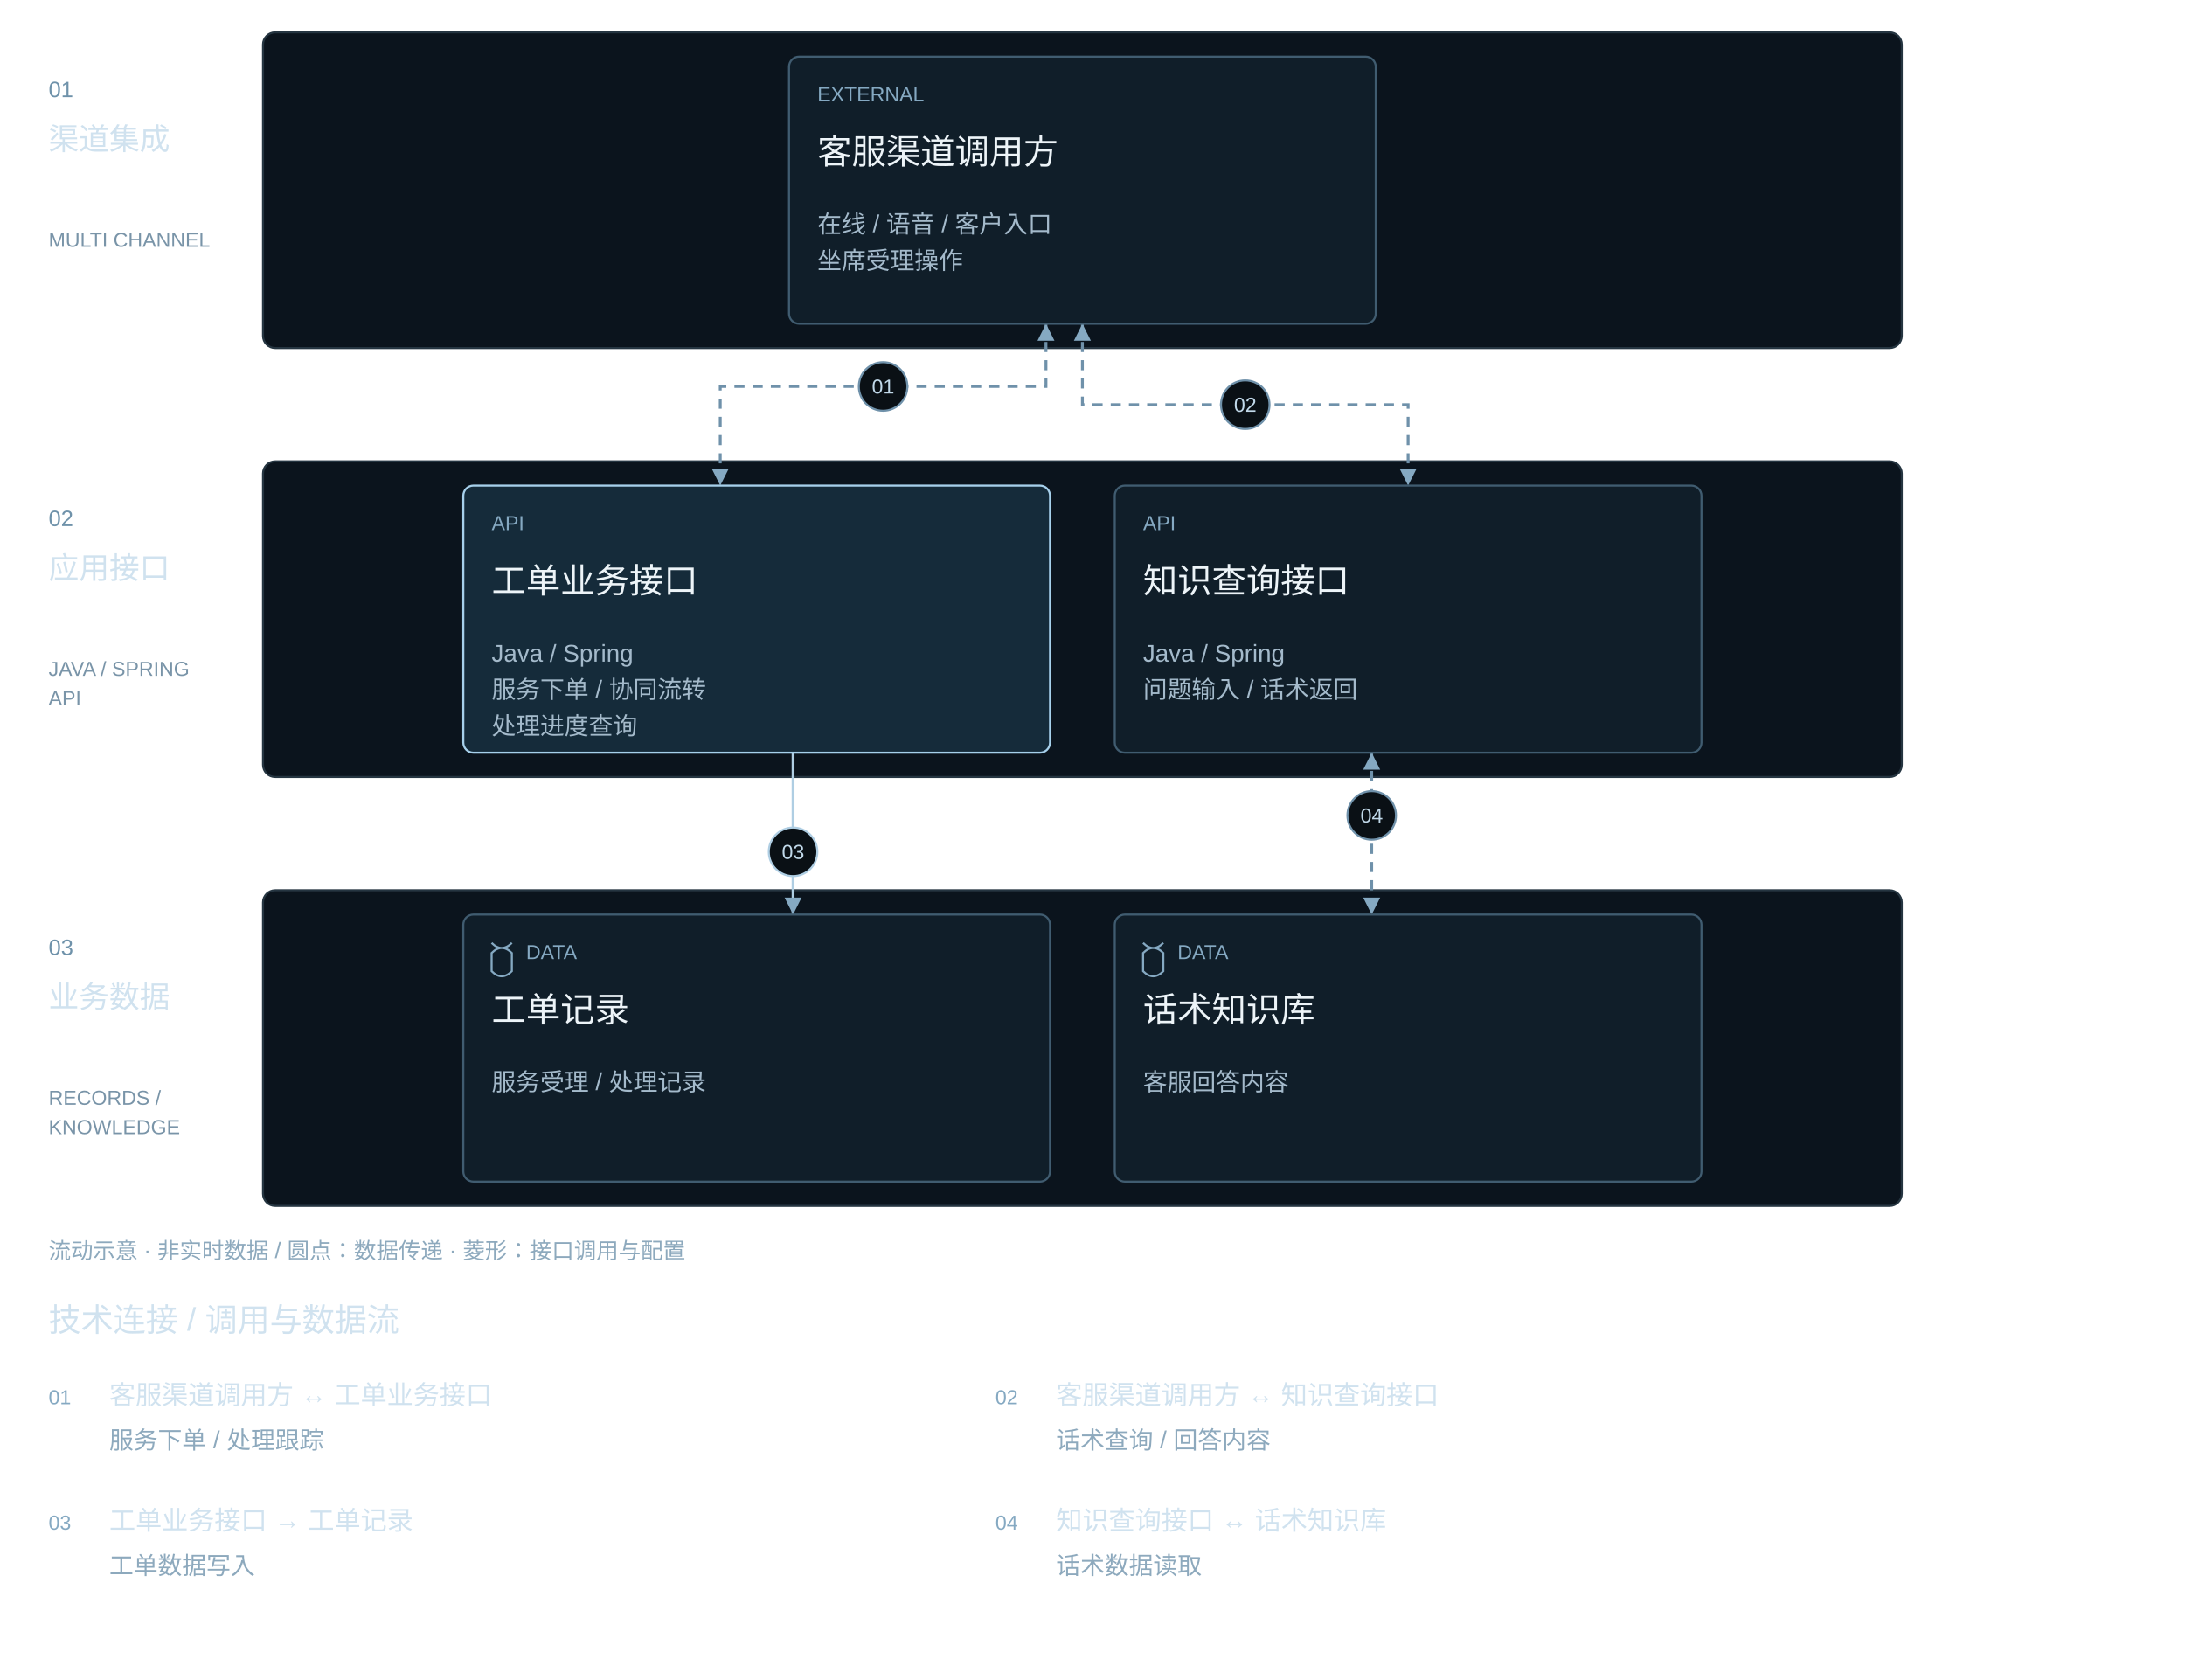
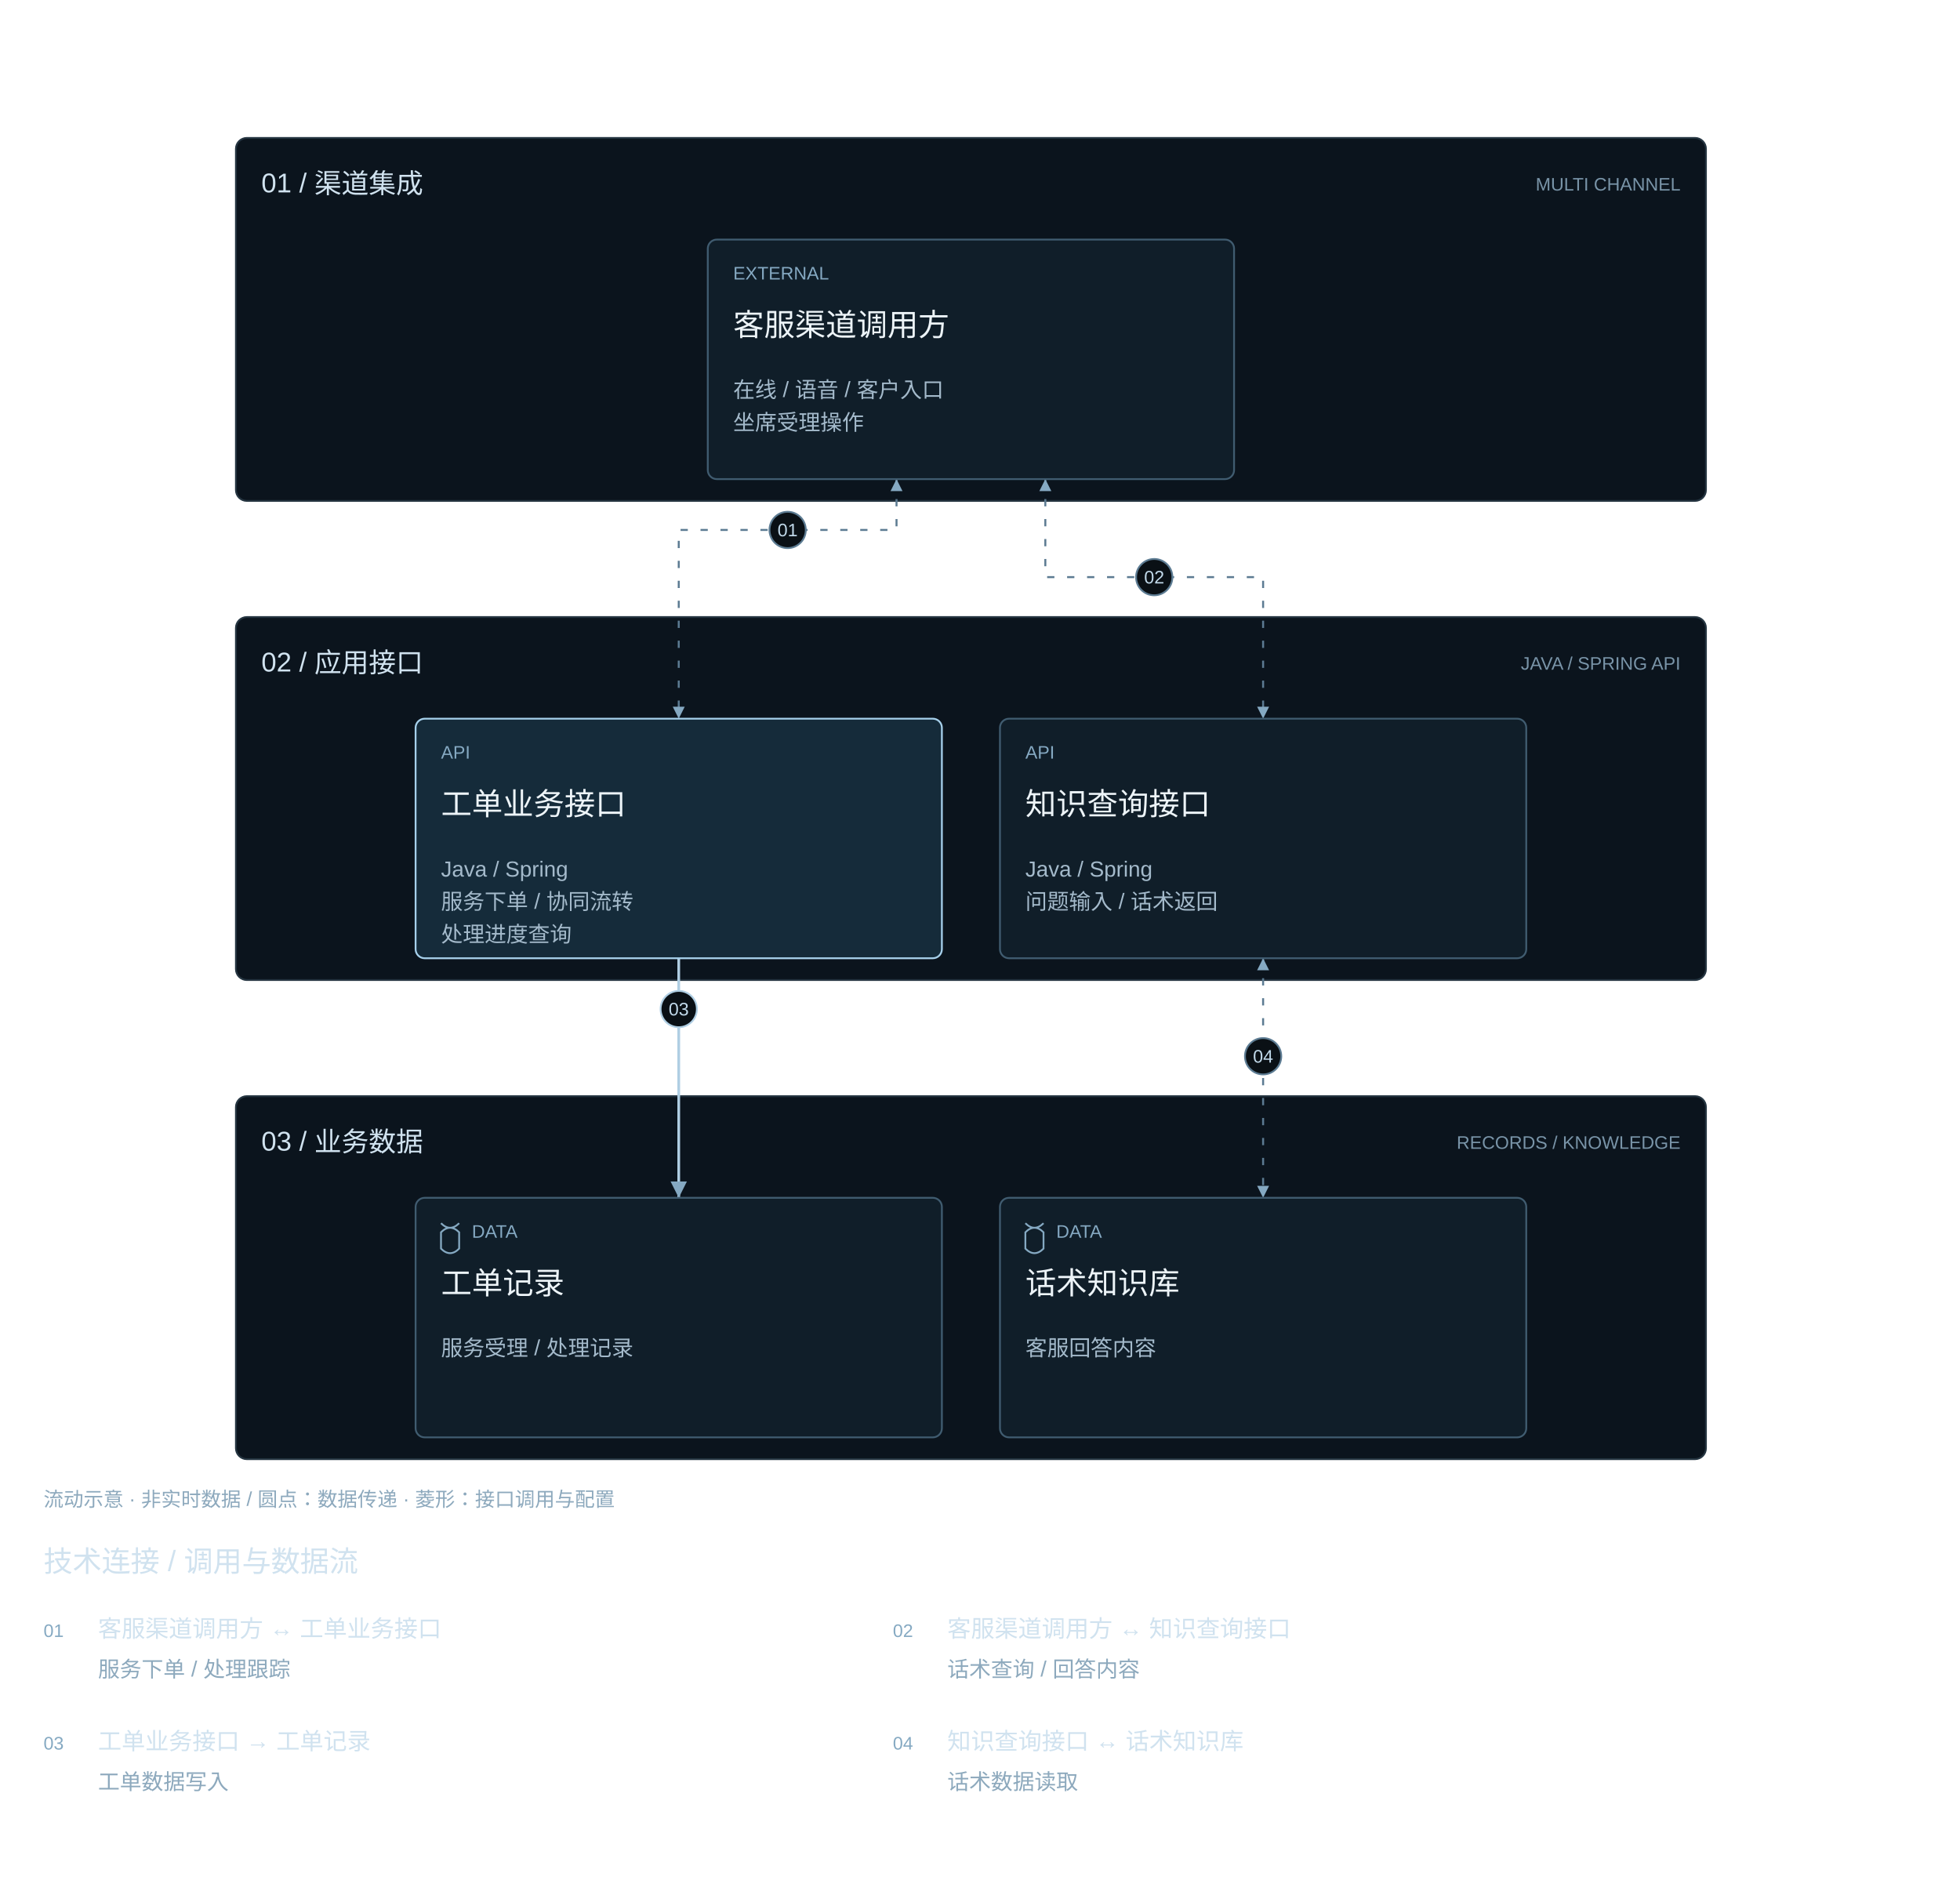
- <svg xmlns="http://www.w3.org/2000/svg" viewBox="0 0 1080 830" role="img" aria-labelledby="title-customer-service-ticket-knowledge" aria-describedby="desc-customer-service-ticket-knowledge" style="font-family:Arial,'PingFang SC','Microsoft YaHei',sans-serif;background:#0a1015">
+ <svg xmlns="http://www.w3.org/2000/svg" viewBox="0 0 1080 1038" role="img" aria-labelledby="title-customer-service-ticket-knowledge" aria-describedby="desc-customer-service-ticket-knowledge" style="font-family:Arial,'PingFang SC','Microsoft YaHei',sans-serif;background:#0a1015">
  <style>.architecture-packet{pointer-events:none}svg[data-motion="paused"] .architecture-packet{visibility:hidden}@media(prefers-reduced-motion:reduce){.architecture-packet{display:none}}</style>
  <defs>
    <marker id="arrow-customer-service-ticket-knowledge" viewBox="0 0 10 10" refX="10" refY="5" markerWidth="6" markerHeight="6" orient="auto-start-reverse">
      <path d="M0 0 L10 5 L0 10" fill="#85a9c2" />
    </marker>
  </defs>
  <g data-layer="access">
-     <rect x="130" y="16" width="810" height="156" rx="6" fill="#0b141d" stroke="#253541" />
-     <text x="24" y="48" fill="#6f92aa" font-size="11" text-anchor="start">
-       <tspan x="24" dy="0">01</tspan>
-     </text>
-     <text x="24" y="74" fill="#d0e2ef" font-size="15" text-anchor="start">
-       <tspan x="24" dy="0">渠道集成</tspan>
-     </text>
-     <text x="24" y="122" fill="#7994a8" font-size="10" text-anchor="start">
-       <tspan x="24" dy="0">MULTI CHANNEL</tspan>
+     <rect x="130" y="76" width="810" height="200" rx="6" fill="#0b141d" stroke="#253541" />
+     <text x="144" y="106" fill="#d0e2ef" font-size="15" text-anchor="start">
+       <tspan x="144" dy="0">01 / 渠道集成</tspan>
+     </text>
+     <text x="926" y="105" fill="#7994a8" font-size="10" text-anchor="end">
+       <tspan x="926" dy="0">MULTI CHANNEL</tspan>
    </text>
  </g>
  <g data-layer="service">
-     <rect x="130" y="228" width="810" height="156" rx="6" fill="#0b141d" stroke="#253541" />
-     <text x="24" y="260" fill="#6f92aa" font-size="11" text-anchor="start">
-       <tspan x="24" dy="0">02</tspan>
-     </text>
-     <text x="24" y="286" fill="#d0e2ef" font-size="15" text-anchor="start">
-       <tspan x="24" dy="0">应用接口</tspan>
-     </text>
-     <text x="24" y="334" fill="#7994a8" font-size="10" text-anchor="start">
-       <tspan x="24" dy="0">JAVA / SPRING</tspan>
-       <tspan x="24" dy="14.5">API</tspan>
+     <rect x="130" y="340" width="810" height="200" rx="6" fill="#0b141d" stroke="#253541" />
+     <text x="144" y="370" fill="#d0e2ef" font-size="15" text-anchor="start">
+       <tspan x="144" dy="0">02 / 应用接口</tspan>
+     </text>
+     <text x="926" y="369" fill="#7994a8" font-size="10" text-anchor="end">
+       <tspan x="926" dy="0">JAVA / SPRING API</tspan>
    </text>
  </g>
  <g data-layer="data">
-     <rect x="130" y="440" width="810" height="156" rx="6" fill="#0b141d" stroke="#253541" />
-     <text x="24" y="472" fill="#6f92aa" font-size="11" text-anchor="start">
-       <tspan x="24" dy="0">03</tspan>
-     </text>
-     <text x="24" y="498" fill="#d0e2ef" font-size="15" text-anchor="start">
-       <tspan x="24" dy="0">业务数据</tspan>
-     </text>
-     <text x="24" y="546" fill="#7994a8" font-size="10" text-anchor="start">
-       <tspan x="24" dy="0">RECORDS /</tspan>
-       <tspan x="24" dy="14.5">KNOWLEDGE</tspan>
+     <rect x="130" y="604" width="810" height="200" rx="6" fill="#0b141d" stroke="#253541" />
+     <text x="144" y="634" fill="#d0e2ef" font-size="15" text-anchor="start">
+       <tspan x="144" dy="0">03 / 业务数据</tspan>
+     </text>
+     <text x="926" y="633" fill="#7994a8" font-size="10" text-anchor="end">
+       <tspan x="926" dy="0">RECORDS / KNOWLEDGE</tspan>
    </text>
  </g>
  <g data-edge="01" data-kind="call">
-     <path class="architecture-route" d="M517 160 V191 H356 V240" fill="none" stroke="#6f91aa" stroke-width="1.4" stroke-dasharray="5 4" marker-start="url(#arrow-customer-service-ticket-knowledge)" marker-end="url(#arrow-customer-service-ticket-knowledge)" />
-     <g class="architecture-packet packet-support" data-direction="forward" aria-hidden="true" opacity="0">
-       <circle r="9" fill="#efc896" opacity=".12" />
-       <circle r="5.5" fill="#efc896" opacity=".18" />
-       <path d="M0 -4 L4 0 L0 4 L-4 0 Z" fill="#efc896" />
-       <animateMotion path="M517 160 V191 H356 V240" keyPoints="0;1;1" keyTimes="0;.82;1" calcMode="linear" dur="2.58s" begin="-0.00s" repeatCount="indefinite" />
-       <animate attributeName="opacity" values="0;1;1;0;0" keyTimes="0;.035;.76;.82;1" calcMode="linear" dur="2.58s" begin="-0.00s" repeatCount="indefinite" />
-     </g>
-     <g class="architecture-packet packet-support" data-direction="reverse" aria-hidden="true" opacity="0">
-       <circle r="9" fill="#efc896" opacity=".12" />
-       <circle r="5.5" fill="#efc896" opacity=".18" />
-       <path d="M0 -4 L4 0 L0 4 L-4 0 Z" fill="#efc896" />
-       <animateMotion path="M517 160 V191 H356 V240" keyPoints="1;0;0" keyTimes="0;.82;1" calcMode="linear" dur="2.58s" begin="-1.10s" repeatCount="indefinite" />
-       <animate attributeName="opacity" values="0;1;1;0;0" keyTimes="0;.035;.76;.82;1" calcMode="linear" dur="2.58s" begin="-1.10s" repeatCount="indefinite" />
-     </g>
-     <circle cx="436.5" cy="191" r="12" fill="#0a1015" stroke="#6f91aa" />
-     <text x="436.5" y="194.5" fill="#c1d9ea" font-size="10" text-anchor="middle">
-       <tspan x="436.5" dy="0">01</tspan>
+     <path class="architecture-route" d="M494 264 V292 H374 V396" fill="none" stroke="#5c7b92" stroke-width="1.1" stroke-dasharray="4 7" marker-start="url(#arrow-customer-service-ticket-knowledge)" marker-end="url(#arrow-customer-service-ticket-knowledge)" />
+     <g class="architecture-packet packet-support" data-direction="forward" data-distance="252" data-speed="100" aria-hidden="true" opacity="0">
+       <circle r="7" fill="#efc896" opacity=".1" />
+       <circle r="4.5" fill="#efc896" opacity=".16" />
+       <path d="M0 -3.5 L3.5 0 L0 3.5 L-3.5 0 Z" fill="#efc896" />
+       <animateMotion path="M494 264 V292 H374 V396" keyPoints="0;1" keyTimes="0;1" calcMode="linear" dur="2.52s" begin="-0s" repeatCount="indefinite" />
+       <animate attributeName="opacity" values="0;.72;.72;0" keyTimes="0;.03;.97;1" calcMode="linear" dur="2.52s" begin="-0s" repeatCount="indefinite" />
+     </g>
+     <g class="architecture-packet packet-support" data-direction="reverse" data-distance="252" data-speed="100" aria-hidden="true" opacity="0">
+       <circle r="7" fill="#efc896" opacity=".1" />
+       <circle r="4.5" fill="#efc896" opacity=".16" />
+       <path d="M0 -3.5 L3.5 0 L0 3.5 L-3.5 0 Z" fill="#efc896" />
+       <animateMotion path="M494 264 V292 H374 V396" keyPoints="1;0" keyTimes="0;1" calcMode="linear" dur="2.52s" begin="-1.26s" repeatCount="indefinite" />
+       <animate attributeName="opacity" values="0;.72;.72;0" keyTimes="0;.03;.97;1" calcMode="linear" dur="2.52s" begin="-1.26s" repeatCount="indefinite" />
+     </g>
+     <circle cx="434" cy="292" r="10" fill="#0a1015" stroke="#5c7b92" />
+     <text x="434" y="295.5" fill="#c1d9ea" font-size="10" text-anchor="middle">
+       <tspan x="434" dy="0">01</tspan>
    </text>
  </g>
  <g data-edge="02" data-kind="call">
-     <path class="architecture-route" d="M535 160 V200 H696 V240" fill="none" stroke="#6f91aa" stroke-width="1.4" stroke-dasharray="5 4" marker-start="url(#arrow-customer-service-ticket-knowledge)" marker-end="url(#arrow-customer-service-ticket-knowledge)" />
-     <g class="architecture-packet packet-support" data-direction="forward" aria-hidden="true" opacity="0">
-       <circle r="9" fill="#efc896" opacity=".12" />
-       <circle r="5.5" fill="#efc896" opacity=".18" />
-       <path d="M0 -4 L4 0 L0 4 L-4 0 Z" fill="#efc896" />
-       <animateMotion path="M535 160 V200 H696 V240" keyPoints="0;1;1" keyTimes="0;.82;1" calcMode="linear" dur="2.58s" begin="-0.43s" repeatCount="indefinite" />
-       <animate attributeName="opacity" values="0;1;1;0;0" keyTimes="0;.035;.76;.82;1" calcMode="linear" dur="2.58s" begin="-0.43s" repeatCount="indefinite" />
-     </g>
-     <g class="architecture-packet packet-support" data-direction="reverse" aria-hidden="true" opacity="0">
-       <circle r="9" fill="#efc896" opacity=".12" />
-       <circle r="5.5" fill="#efc896" opacity=".18" />
-       <path d="M0 -4 L4 0 L0 4 L-4 0 Z" fill="#efc896" />
-       <animateMotion path="M535 160 V200 H696 V240" keyPoints="1;0;0" keyTimes="0;.82;1" calcMode="linear" dur="2.58s" begin="-1.53s" repeatCount="indefinite" />
-       <animate attributeName="opacity" values="0;1;1;0;0" keyTimes="0;.035;.76;.82;1" calcMode="linear" dur="2.58s" begin="-1.53s" repeatCount="indefinite" />
-     </g>
-     <circle cx="615.5" cy="200" r="12" fill="#0a1015" stroke="#6f91aa" />
-     <text x="615.5" y="203.5" fill="#c1d9ea" font-size="10" text-anchor="middle">
-       <tspan x="615.5" dy="0">02</tspan>
+     <path class="architecture-route" d="M576 264 V318 H696 V396" fill="none" stroke="#5c7b92" stroke-width="1.1" stroke-dasharray="4 7" marker-start="url(#arrow-customer-service-ticket-knowledge)" marker-end="url(#arrow-customer-service-ticket-knowledge)" />
+     <g class="architecture-packet packet-support" data-direction="forward" data-distance="252" data-speed="100" aria-hidden="true" opacity="0">
+       <circle r="7" fill="#efc896" opacity=".1" />
+       <circle r="4.5" fill="#efc896" opacity=".16" />
+       <path d="M0 -3.5 L3.5 0 L0 3.5 L-3.5 0 Z" fill="#efc896" />
+       <animateMotion path="M576 264 V318 H696 V396" keyPoints="0;1" keyTimes="0;1" calcMode="linear" dur="2.52s" begin="-0.963s" repeatCount="indefinite" />
+       <animate attributeName="opacity" values="0;.72;.72;0" keyTimes="0;.03;.97;1" calcMode="linear" dur="2.52s" begin="-0.963s" repeatCount="indefinite" />
+     </g>
+     <g class="architecture-packet packet-support" data-direction="reverse" data-distance="252" data-speed="100" aria-hidden="true" opacity="0">
+       <circle r="7" fill="#efc896" opacity=".1" />
+       <circle r="4.5" fill="#efc896" opacity=".16" />
+       <path d="M0 -3.5 L3.5 0 L0 3.5 L-3.5 0 Z" fill="#efc896" />
+       <animateMotion path="M576 264 V318 H696 V396" keyPoints="1;0" keyTimes="0;1" calcMode="linear" dur="2.52s" begin="-2.223s" repeatCount="indefinite" />
+       <animate attributeName="opacity" values="0;.72;.72;0" keyTimes="0;.03;.97;1" calcMode="linear" dur="2.52s" begin="-2.223s" repeatCount="indefinite" />
+     </g>
+     <circle cx="636" cy="318" r="10" fill="#0a1015" stroke="#5c7b92" />
+     <text x="636" y="321.5" fill="#c1d9ea" font-size="10" text-anchor="middle">
+       <tspan x="636" dy="0">02</tspan>
    </text>
  </g>
  <g data-edge="03" data-kind="flow">
-     <path class="architecture-route" d="M392 372 V421 H392 V452" fill="none" stroke="#afcee3" stroke-width="1.4" marker-end="url(#arrow-customer-service-ticket-knowledge)" />
-     <g class="architecture-packet packet-flow" data-direction="forward" aria-hidden="true" opacity="0">
-       <circle r="9" fill="#d3f1ff" opacity=".12" />
-       <circle r="5.5" fill="#d3f1ff" opacity=".18" />
-       <circle r="3.3" fill="#d3f1ff" />
-       <animateMotion path="M392 372 V421 H392 V452" keyPoints="0;1;1" keyTimes="0;.82;1" calcMode="linear" dur="2.55s" begin="-0.86s" repeatCount="indefinite" />
-       <animate attributeName="opacity" values="0;1;1;0;0" keyTimes="0;.035;.76;.82;1" calcMode="linear" dur="2.55s" begin="-0.86s" repeatCount="indefinite" />
-     </g>
-     <circle cx="392" cy="421" r="12" fill="#0a1015" stroke="#afcee3" />
-     <text x="392" y="424.5" fill="#c1d9ea" font-size="10" text-anchor="middle">
-       <tspan x="392" dy="0">03</tspan>
+     <path class="architecture-route" d="M374 528 V556 H374 V660" fill="none" stroke="#afcee3" stroke-width="1.5" marker-end="url(#arrow-customer-service-ticket-knowledge)" />
+     <g class="architecture-packet packet-flow" data-direction="forward" data-distance="132" data-speed="100" aria-hidden="true" opacity="0">
+       <circle r="7" fill="#d3f1ff" opacity=".1" />
+       <circle r="4.5" fill="#d3f1ff" opacity=".16" />
+       <circle r="3" fill="#d3f1ff" />
+       <animateMotion path="M374 528 V556 H374 V660" keyPoints="0;1" keyTimes="0;1" calcMode="linear" dur="1.32s" begin="-1.008s" repeatCount="indefinite" />
+       <animate attributeName="opacity" values="0;1;1;0" keyTimes="0;.03;.97;1" calcMode="linear" dur="1.32s" begin="-1.008s" repeatCount="indefinite" />
+     </g>
+     <circle cx="374" cy="556" r="10" fill="#0a1015" stroke="#afcee3" />
+     <text x="374" y="559.5" fill="#c1d9ea" font-size="10" text-anchor="middle">
+       <tspan x="374" dy="0">03</tspan>
    </text>
  </g>
  <g data-edge="04" data-kind="call">
-     <path class="architecture-route" d="M678 372 V403 H678 V452" fill="none" stroke="#6f91aa" stroke-width="1.4" stroke-dasharray="5 4" marker-start="url(#arrow-customer-service-ticket-knowledge)" marker-end="url(#arrow-customer-service-ticket-knowledge)" />
-     <g class="architecture-packet packet-support" data-direction="forward" aria-hidden="true" opacity="0">
-       <circle r="9" fill="#efc896" opacity=".12" />
-       <circle r="5.5" fill="#efc896" opacity=".18" />
-       <path d="M0 -4 L4 0 L0 4 L-4 0 Z" fill="#efc896" />
-       <animateMotion path="M678 372 V403 H678 V452" keyPoints="0;1;1" keyTimes="0;.82;1" calcMode="linear" dur="2.55s" begin="-1.29s" repeatCount="indefinite" />
-       <animate attributeName="opacity" values="0;1;1;0;0" keyTimes="0;.035;.76;.82;1" calcMode="linear" dur="2.55s" begin="-1.29s" repeatCount="indefinite" />
-     </g>
-     <g class="architecture-packet packet-support" data-direction="reverse" aria-hidden="true" opacity="0">
-       <circle r="9" fill="#efc896" opacity=".12" />
-       <circle r="5.5" fill="#efc896" opacity=".18" />
-       <path d="M0 -4 L4 0 L0 4 L-4 0 Z" fill="#efc896" />
-       <animateMotion path="M678 372 V403 H678 V452" keyPoints="1;0;0" keyTimes="0;.82;1" calcMode="linear" dur="2.55s" begin="-2.39s" repeatCount="indefinite" />
-       <animate attributeName="opacity" values="0;1;1;0;0" keyTimes="0;.035;.76;.82;1" calcMode="linear" dur="2.55s" begin="-2.39s" repeatCount="indefinite" />
-     </g>
-     <circle cx="678" cy="403" r="12" fill="#0a1015" stroke="#6f91aa" />
-     <text x="678" y="406.5" fill="#c1d9ea" font-size="10" text-anchor="middle">
-       <tspan x="678" dy="0">04</tspan>
+     <path class="architecture-route" d="M696 528 V582 H696 V660" fill="none" stroke="#5c7b92" stroke-width="1.1" stroke-dasharray="4 7" marker-start="url(#arrow-customer-service-ticket-knowledge)" marker-end="url(#arrow-customer-service-ticket-knowledge)" />
+     <g class="architecture-packet packet-support" data-direction="forward" data-distance="132" data-speed="100" aria-hidden="true" opacity="0">
+       <circle r="7" fill="#efc896" opacity=".1" />
+       <circle r="4.5" fill="#efc896" opacity=".16" />
+       <path d="M0 -3.5 L3.5 0 L0 3.5 L-3.5 0 Z" fill="#efc896" />
+       <animateMotion path="M696 528 V582 H696 V660" keyPoints="0;1" keyTimes="0;1" calcMode="linear" dur="1.32s" begin="-0.193s" repeatCount="indefinite" />
+       <animate attributeName="opacity" values="0;.72;.72;0" keyTimes="0;.03;.97;1" calcMode="linear" dur="1.32s" begin="-0.193s" repeatCount="indefinite" />
+     </g>
+     <g class="architecture-packet packet-support" data-direction="reverse" data-distance="132" data-speed="100" aria-hidden="true" opacity="0">
+       <circle r="7" fill="#efc896" opacity=".1" />
+       <circle r="4.5" fill="#efc896" opacity=".16" />
+       <path d="M0 -3.5 L3.5 0 L0 3.5 L-3.5 0 Z" fill="#efc896" />
+       <animateMotion path="M696 528 V582 H696 V660" keyPoints="1;0" keyTimes="0;1" calcMode="linear" dur="1.32s" begin="-0.853s" repeatCount="indefinite" />
+       <animate attributeName="opacity" values="0;.72;.72;0" keyTimes="0;.03;.97;1" calcMode="linear" dur="1.32s" begin="-0.853s" repeatCount="indefinite" />
+     </g>
+     <circle cx="696" cy="582" r="10" fill="#0a1015" stroke="#5c7b92" />
+     <text x="696" y="585.5" fill="#c1d9ea" font-size="10" text-anchor="middle">
+       <tspan x="696" dy="0">04</tspan>
    </text>
  </g>
  <g data-node="channels">
-     <rect x="390" y="28" width="290" height="132" rx="5" fill="#101e29" stroke="#405c70" />
-     <text x="404" y="50" fill="#85a9c2" font-size="10" text-anchor="start">
+     <rect x="390" y="132" width="290" height="132" rx="5" fill="#101e29" stroke="#405c70" />
+     <text x="404" y="154" fill="#85a9c2" font-size="10" text-anchor="start">
      <tspan x="404" dy="0">EXTERNAL</tspan>
    </text>
-     <text x="404" y="81" fill="#edf4f8" font-size="17" text-anchor="start">
+     <text x="404" y="185" fill="#edf4f8" font-size="17" text-anchor="start">
      <tspan x="404" dy="0">客服渠道调用方</tspan>
    </text>
-     <text x="404" y="115" fill="#a4bacb" font-size="12" text-anchor="start">
+     <text x="404" y="219" fill="#a4bacb" font-size="12" text-anchor="start">
      <tspan x="404" dy="0">在线 / 语音 / 客户入口</tspan>
      <tspan x="404" dy="18">坐席受理操作</tspan>
    </text>
  </g>
  <g data-node="ticket">
-     <rect x="229" y="240" width="290" height="132" rx="5" fill="#152b3a" stroke="#a6d0eb" />
-     <text x="243" y="262" fill="#85a9c2" font-size="10" text-anchor="start">
+     <rect x="229" y="396" width="290" height="132" rx="5" fill="#152b3a" stroke="#a6d0eb" />
+     <text x="243" y="418" fill="#85a9c2" font-size="10" text-anchor="start">
      <tspan x="243" dy="0">API</tspan>
    </text>
-     <text x="243" y="293" fill="#edf4f8" font-size="17" text-anchor="start">
+     <text x="243" y="449" fill="#edf4f8" font-size="17" text-anchor="start">
      <tspan x="243" dy="0">工单业务接口</tspan>
    </text>
-     <text x="243" y="327" fill="#a4bacb" font-size="12" text-anchor="start">
+     <text x="243" y="483" fill="#a4bacb" font-size="12" text-anchor="start">
      <tspan x="243" dy="0">Java / Spring</tspan>
      <tspan x="243" dy="18">服务下单 / 协同流转</tspan>
      <tspan x="243" dy="18">处理进度查询</tspan>
    </text>
  </g>
  <g data-node="query">
-     <rect x="551" y="240" width="290" height="132" rx="5" fill="#101e29" stroke="#405c70" />
-     <text x="565" y="262" fill="#85a9c2" font-size="10" text-anchor="start">
+     <rect x="551" y="396" width="290" height="132" rx="5" fill="#101e29" stroke="#405c70" />
+     <text x="565" y="418" fill="#85a9c2" font-size="10" text-anchor="start">
      <tspan x="565" dy="0">API</tspan>
    </text>
-     <text x="565" y="293" fill="#edf4f8" font-size="17" text-anchor="start">
+     <text x="565" y="449" fill="#edf4f8" font-size="17" text-anchor="start">
      <tspan x="565" dy="0">知识查询接口</tspan>
    </text>
-     <text x="565" y="327" fill="#a4bacb" font-size="12" text-anchor="start">
+     <text x="565" y="483" fill="#a4bacb" font-size="12" text-anchor="start">
      <tspan x="565" dy="0">Java / Spring</tspan>
      <tspan x="565" dy="18">问题输入 / 话术返回</tspan>
    </text>
  </g>
  <g data-node="records">
-     <rect x="229" y="452" width="290" height="132" rx="5" fill="#101e29" stroke="#405c70" />
-     <path d="M243 471 q5 -5 10 0 v9 q-5 5 -10 0 z m0 -5 q5 5 10 0" fill="none" stroke="#85a9c2" />
-     <text x="260" y="474" fill="#85a9c2" font-size="10" text-anchor="start">
+     <rect x="229" y="660" width="290" height="132" rx="5" fill="#101e29" stroke="#405c70" />
+     <path d="M243 679 q5 -5 10 0 v9 q-5 5 -10 0 z m0 -5 q5 5 10 0" fill="none" stroke="#85a9c2" />
+     <text x="260" y="682" fill="#85a9c2" font-size="10" text-anchor="start">
      <tspan x="260" dy="0">DATA</tspan>
    </text>
-     <text x="243" y="505" fill="#edf4f8" font-size="17" text-anchor="start">
+     <text x="243" y="713" fill="#edf4f8" font-size="17" text-anchor="start">
      <tspan x="243" dy="0">工单记录</tspan>
    </text>
-     <text x="243" y="539" fill="#a4bacb" font-size="12" text-anchor="start">
+     <text x="243" y="747" fill="#a4bacb" font-size="12" text-anchor="start">
      <tspan x="243" dy="0">服务受理 / 处理记录</tspan>
    </text>
  </g>
  <g data-node="knowledge">
-     <rect x="551" y="452" width="290" height="132" rx="5" fill="#101e29" stroke="#405c70" />
-     <path d="M565 471 q5 -5 10 0 v9 q-5 5 -10 0 z m0 -5 q5 5 10 0" fill="none" stroke="#85a9c2" />
-     <text x="582" y="474" fill="#85a9c2" font-size="10" text-anchor="start">
+     <rect x="551" y="660" width="290" height="132" rx="5" fill="#101e29" stroke="#405c70" />
+     <path d="M565 679 q5 -5 10 0 v9 q-5 5 -10 0 z m0 -5 q5 5 10 0" fill="none" stroke="#85a9c2" />
+     <text x="582" y="682" fill="#85a9c2" font-size="10" text-anchor="start">
      <tspan x="582" dy="0">DATA</tspan>
    </text>
-     <text x="565" y="505" fill="#edf4f8" font-size="17" text-anchor="start">
+     <text x="565" y="713" fill="#edf4f8" font-size="17" text-anchor="start">
      <tspan x="565" dy="0">话术知识库</tspan>
    </text>
-     <text x="565" y="539" fill="#a4bacb" font-size="12" text-anchor="start">
+     <text x="565" y="747" fill="#a4bacb" font-size="12" text-anchor="start">
      <tspan x="565" dy="0">客服回答内容</tspan>
    </text>
  </g>
-   <text x="24" y="622" fill="#8da9bd" font-size="11" text-anchor="start">
+   <text x="24" y="830" fill="#8da9bd" font-size="11" text-anchor="start">
    <tspan x="24" dy="0">流动示意 · 非实时数据 / 圆点：数据传递 · 菱形：接口调用与配置</tspan>
  </text>
-   <text x="24" y="658" fill="#d0e2ef" font-size="16" text-anchor="start">
+   <text x="24" y="866" fill="#d0e2ef" font-size="16" text-anchor="start">
    <tspan x="24" dy="0">技术连接 / 调用与数据流</tspan>
  </text>
-   <text x="24" y="694" fill="#85a9c2" font-size="10" text-anchor="start">
+   <text x="24" y="902" fill="#85a9c2" font-size="10" text-anchor="start">
    <tspan x="24" dy="0">01</tspan>
  </text>
-   <text x="54" y="694" fill="#d0e2ef" font-size="13" text-anchor="start">
+   <text x="54" y="902" fill="#d0e2ef" font-size="13" text-anchor="start">
    <tspan x="54" dy="0">客服渠道调用方 ↔ 工单业务接口</tspan>
  </text>
-   <text x="54" y="716" fill="#8da9bd" font-size="12" text-anchor="start">
+   <text x="54" y="924" fill="#8da9bd" font-size="12" text-anchor="start">
    <tspan x="54" dy="0">服务下单 / 处理跟踪</tspan>
  </text>
-   <text x="492" y="694" fill="#85a9c2" font-size="10" text-anchor="start">
+   <text x="492" y="902" fill="#85a9c2" font-size="10" text-anchor="start">
    <tspan x="492" dy="0">02</tspan>
  </text>
-   <text x="522" y="694" fill="#d0e2ef" font-size="13" text-anchor="start">
+   <text x="522" y="902" fill="#d0e2ef" font-size="13" text-anchor="start">
    <tspan x="522" dy="0">客服渠道调用方 ↔ 知识查询接口</tspan>
  </text>
-   <text x="522" y="716" fill="#8da9bd" font-size="12" text-anchor="start">
+   <text x="522" y="924" fill="#8da9bd" font-size="12" text-anchor="start">
    <tspan x="522" dy="0">话术查询 / 回答内容</tspan>
  </text>
-   <text x="24" y="756" fill="#85a9c2" font-size="10" text-anchor="start">
+   <text x="24" y="964" fill="#85a9c2" font-size="10" text-anchor="start">
    <tspan x="24" dy="0">03</tspan>
  </text>
-   <text x="54" y="756" fill="#d0e2ef" font-size="13" text-anchor="start">
+   <text x="54" y="964" fill="#d0e2ef" font-size="13" text-anchor="start">
    <tspan x="54" dy="0">工单业务接口 → 工单记录</tspan>
  </text>
-   <text x="54" y="778" fill="#8da9bd" font-size="12" text-anchor="start">
+   <text x="54" y="986" fill="#8da9bd" font-size="12" text-anchor="start">
    <tspan x="54" dy="0">工单数据写入</tspan>
  </text>
-   <text x="492" y="756" fill="#85a9c2" font-size="10" text-anchor="start">
+   <text x="492" y="964" fill="#85a9c2" font-size="10" text-anchor="start">
    <tspan x="492" dy="0">04</tspan>
  </text>
-   <text x="522" y="756" fill="#d0e2ef" font-size="13" text-anchor="start">
+   <text x="522" y="964" fill="#d0e2ef" font-size="13" text-anchor="start">
    <tspan x="522" dy="0">知识查询接口 ↔ 话术知识库</tspan>
  </text>
-   <text x="522" y="778" fill="#8da9bd" font-size="12" text-anchor="start">
+   <text x="522" y="986" fill="#8da9bd" font-size="12" text-anchor="start">
    <tspan x="522" dy="0">话术数据读取</tspan>
  </text>
</svg>
